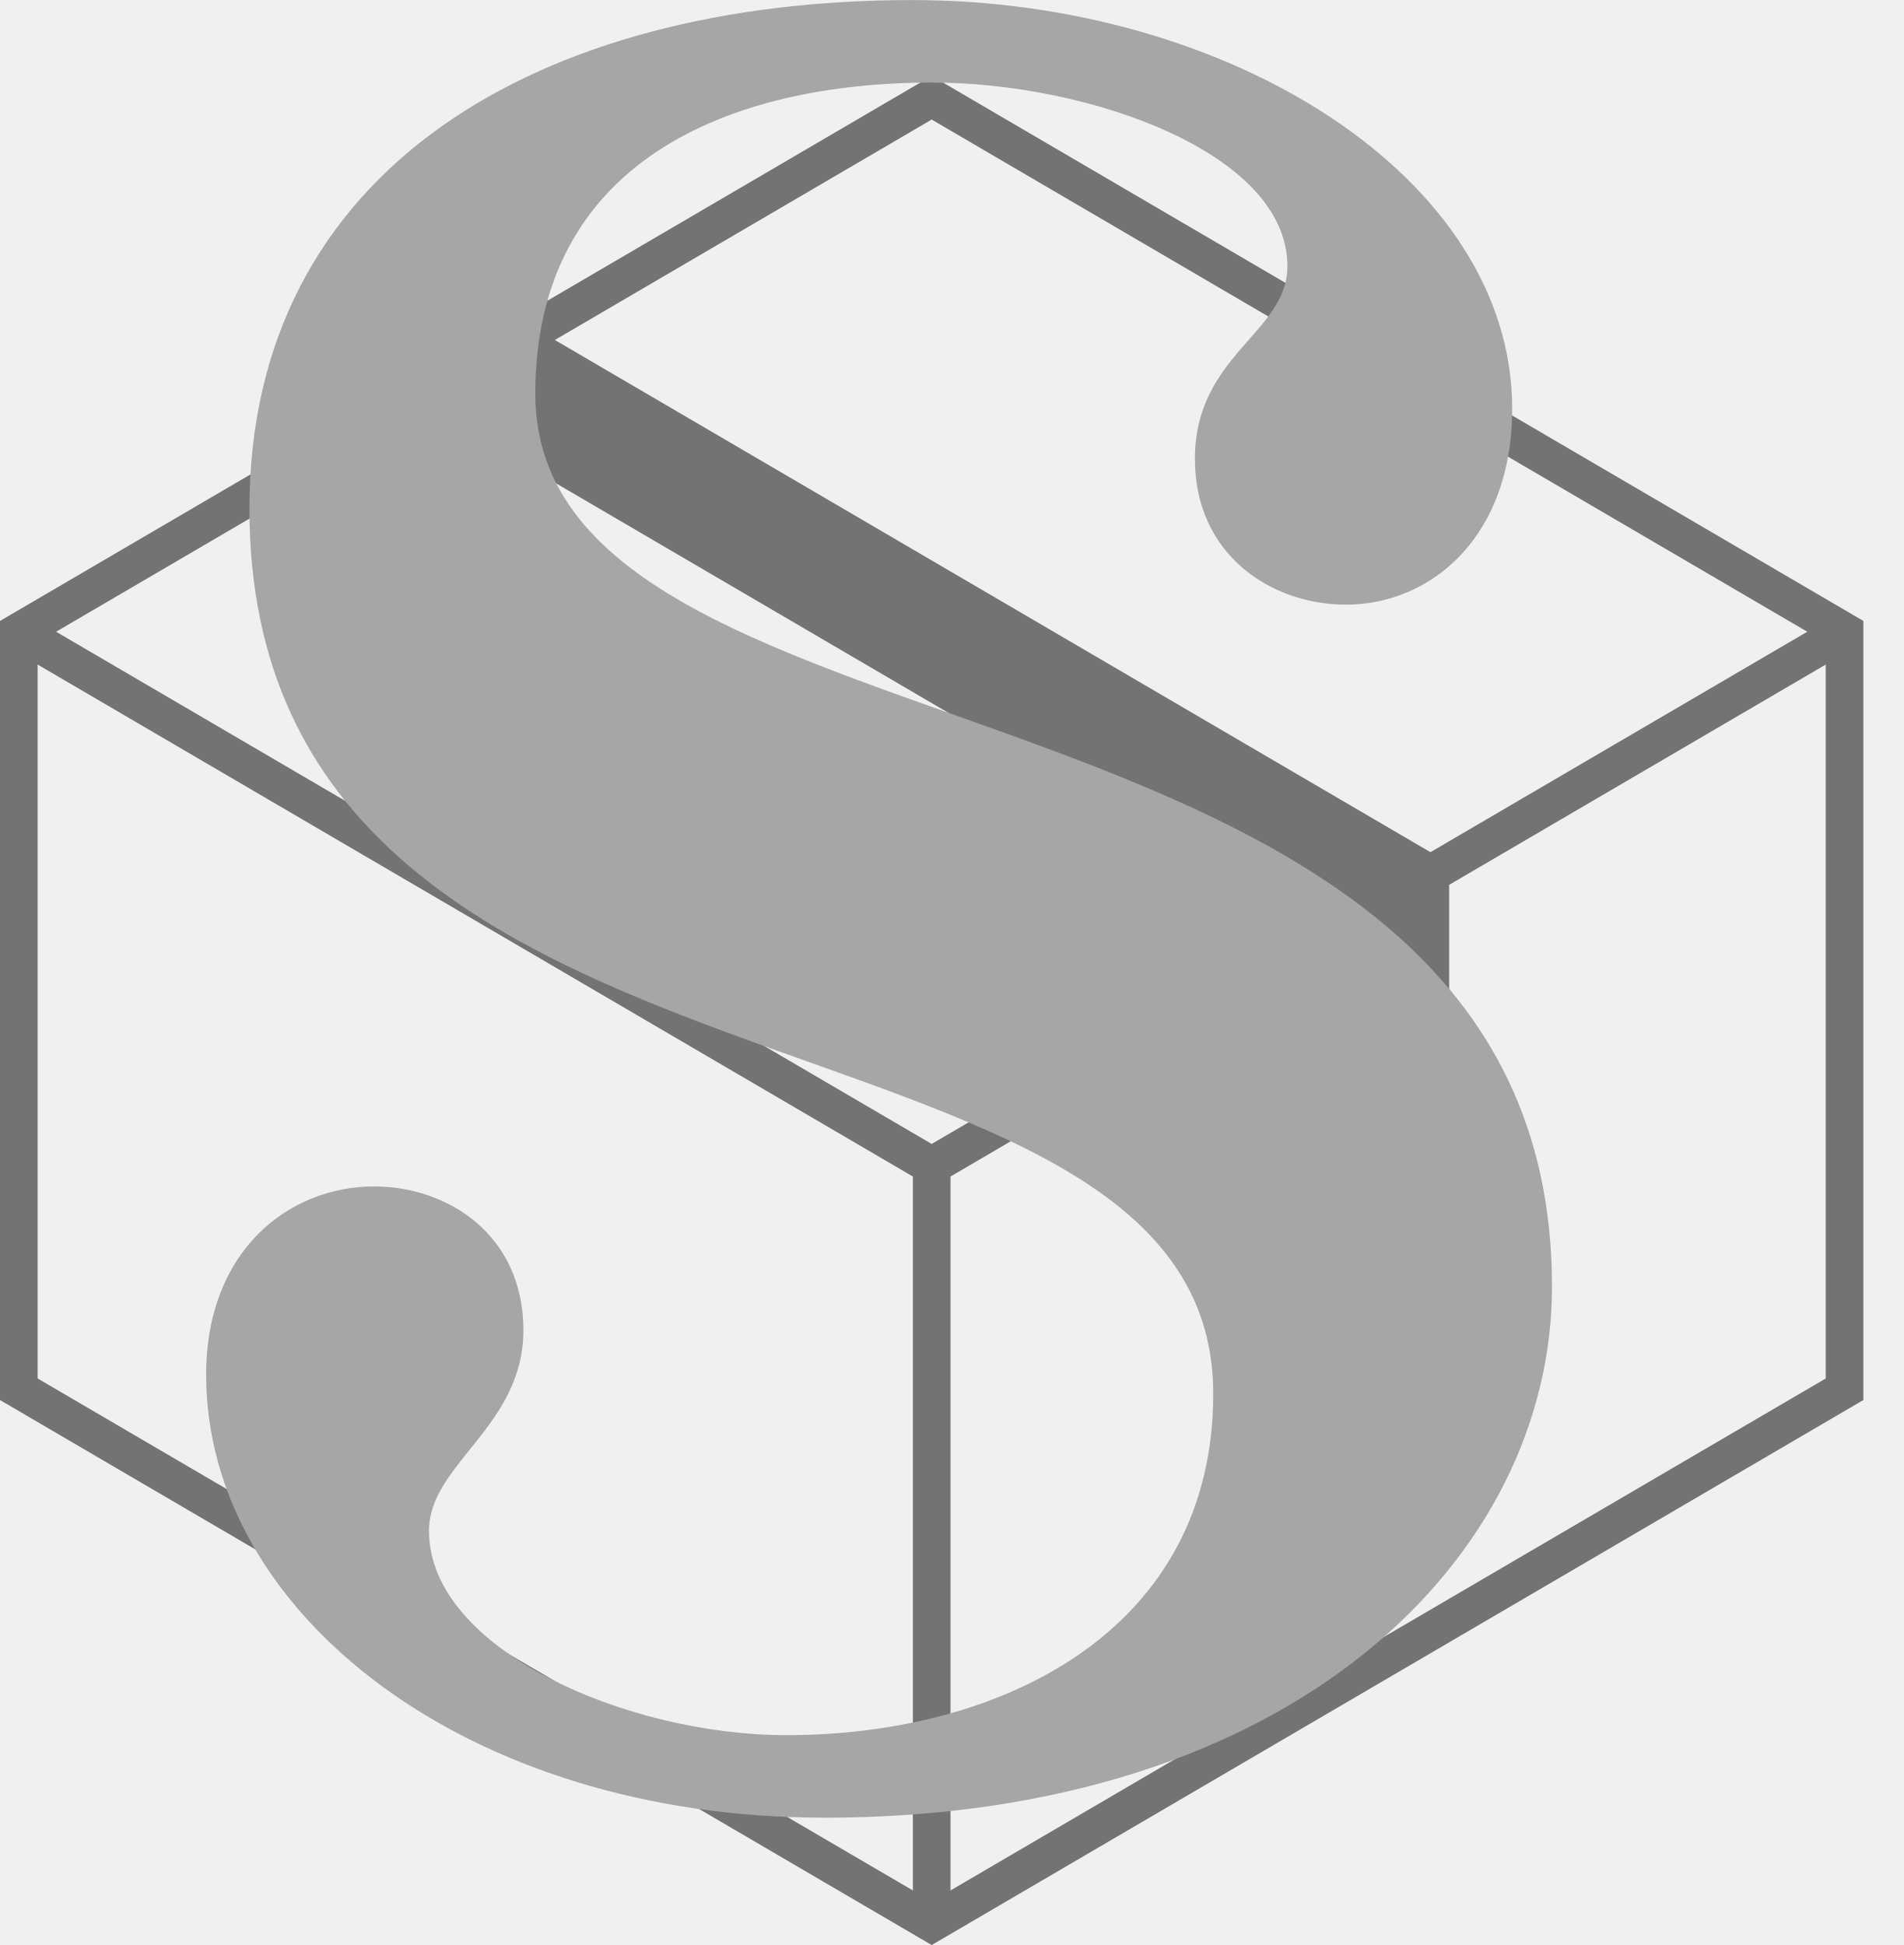
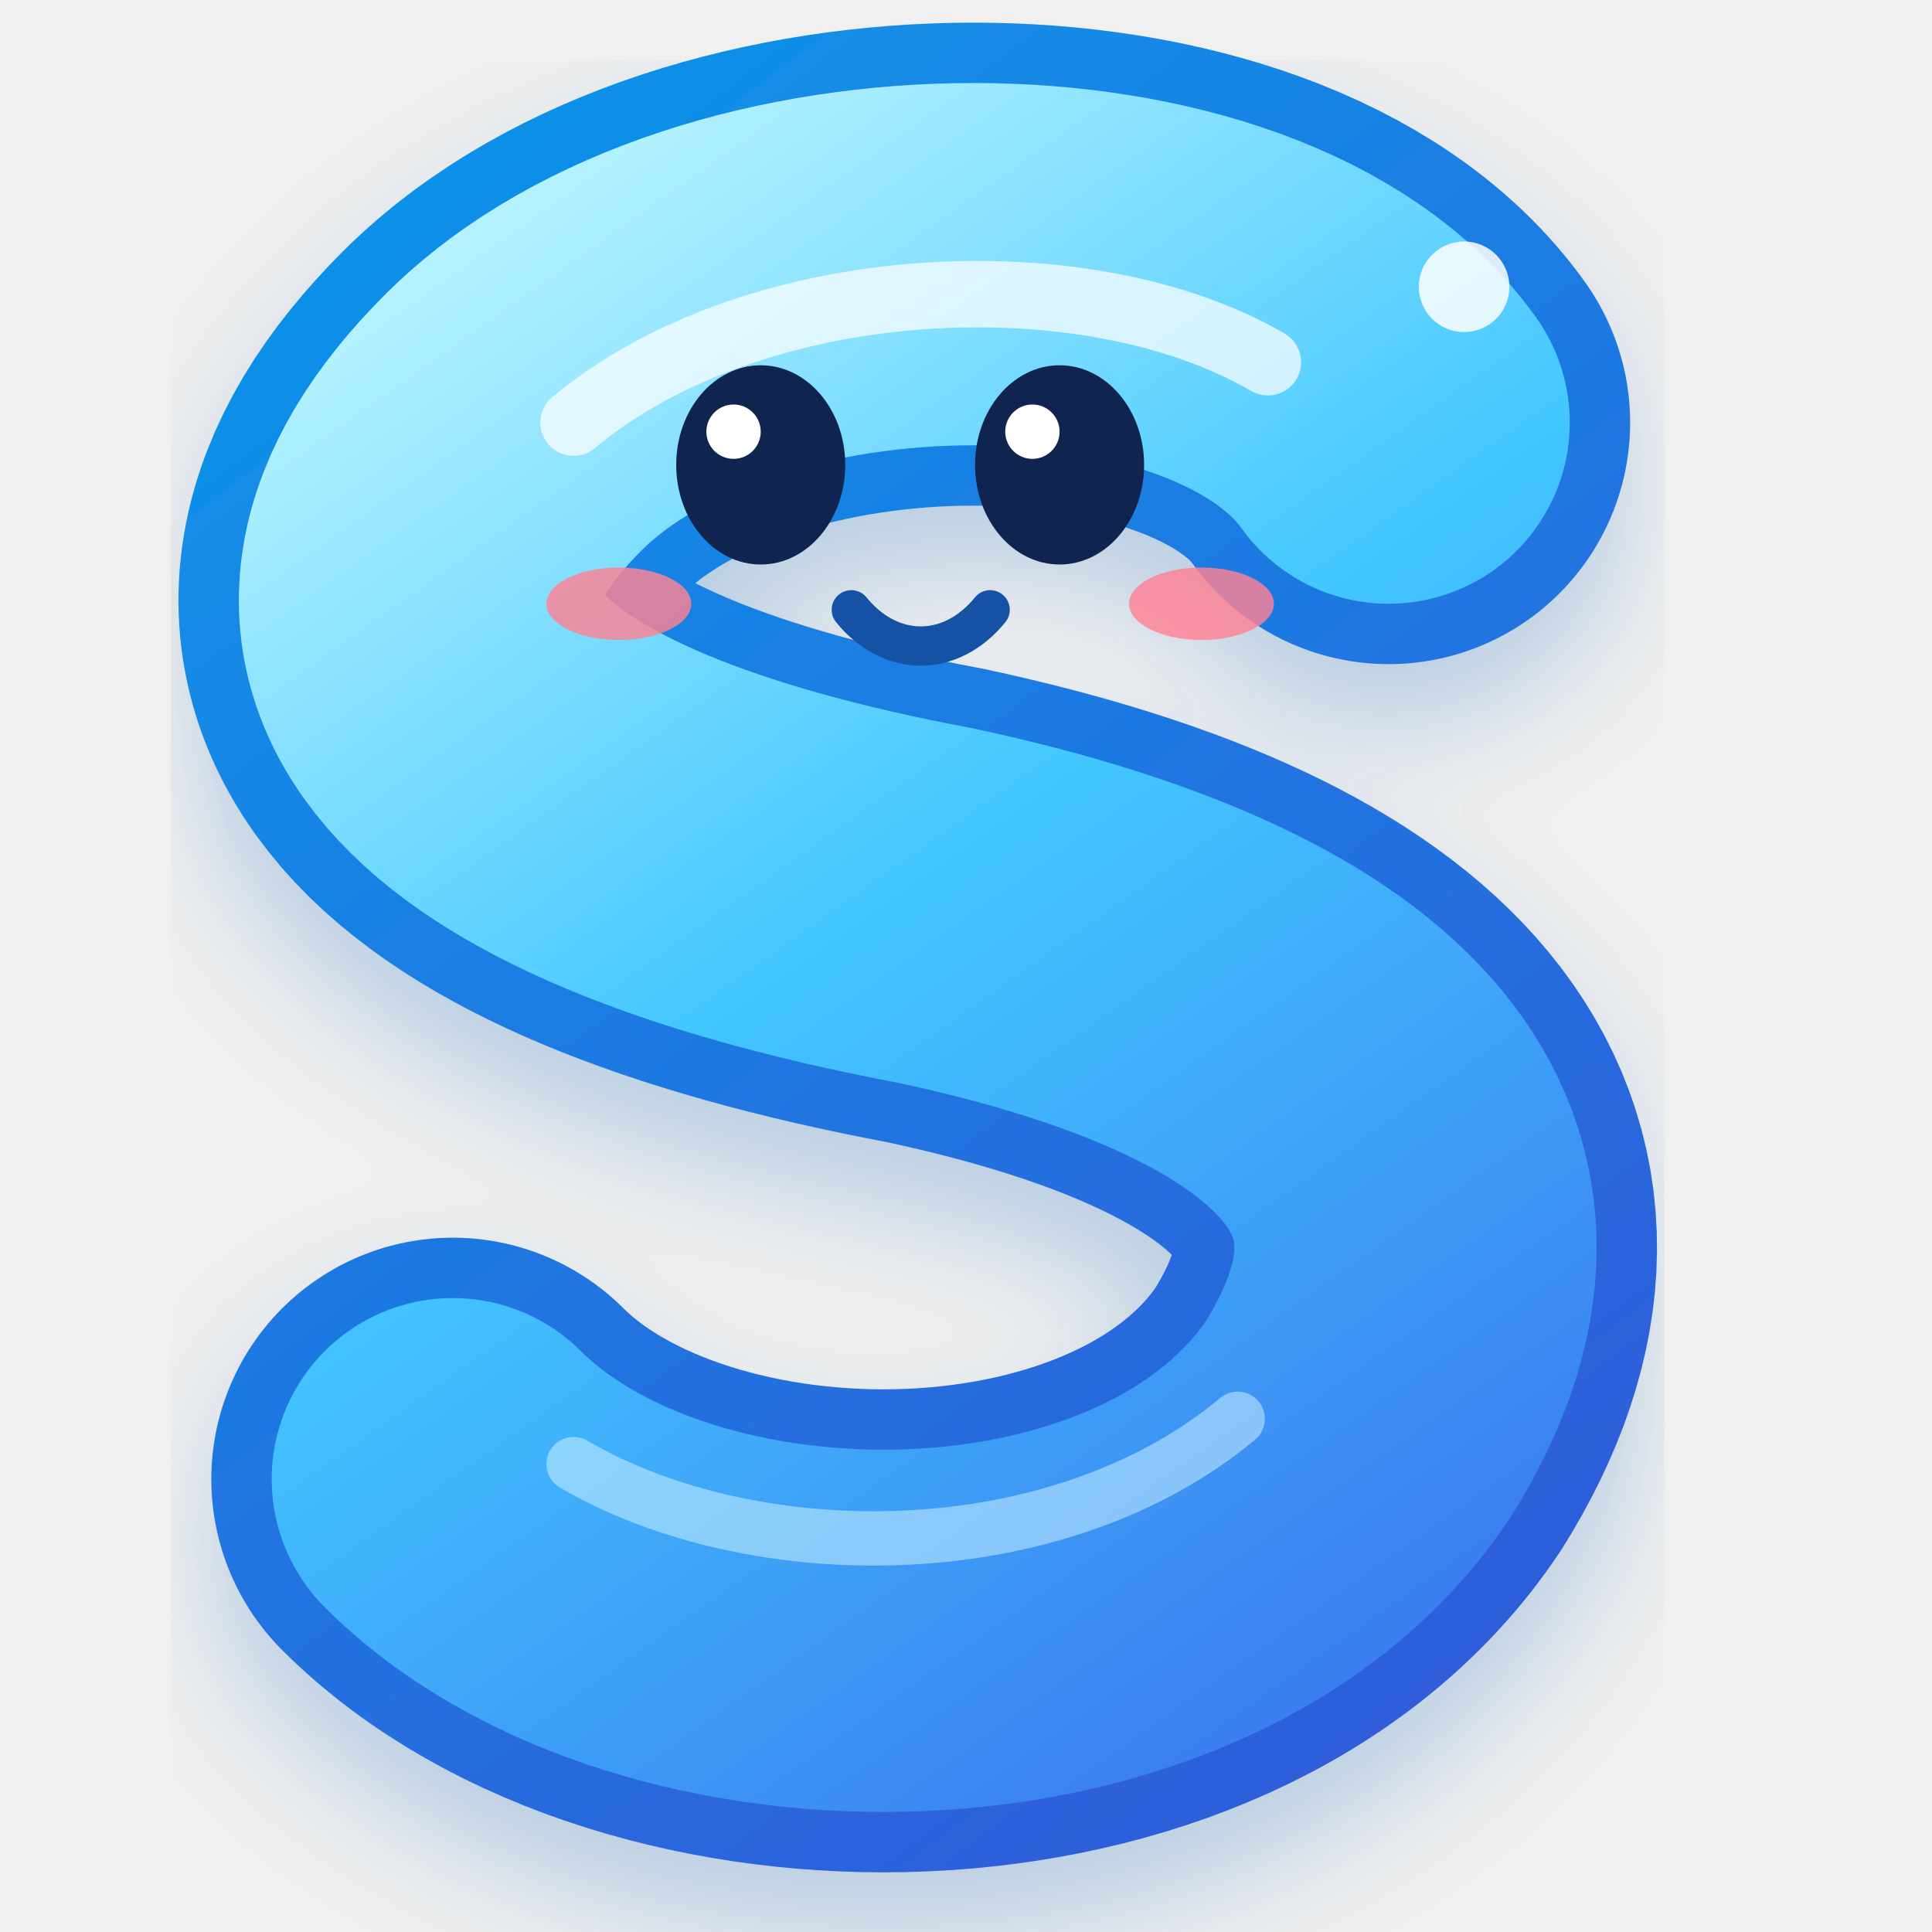
- <svg xmlns="http://www.w3.org/2000/svg" viewBox="1.019 0.022 45.979 46.977" width="45.979" height="46.977">
-   <g featurekey="symbolFeature-0" transform="matrix(0.454545, 0, 0, 0.454545, 0.7917079, 1.700955)" fill="#737373">
-     <g>
-       <g>
-         <path d="M50,99.658L0.5,70.699V29.301L50,0.341l49.5,28.959v41.398L50,99.658z M2.5,69.553L50,97.342l47.5-27.789V30.448L50,2.659    L2.5,30.448V69.553z" />
-       </g>
-       <g>
-         <polygon points="51,98.376 49,98.376 49,58.822 0.995,30.738 2.005,29.011 50,57.091 97.995,29.011 99.005,30.738 51,58.822   " />
-       </g>
-       <g>
-         <polyline points="28.494,14.082 76.994,42.457 71.506,45.667 23.006,17.292   " />
-         <polygon points="71.507,46.246 71.254,46.098 22.754,17.724 23.259,16.861 71.507,45.087 76.003,42.457 28.241,14.514     28.746,13.65 77.983,42.457   " />
-       </g>
-       <g>
-         <polyline points="71.506,45.667 71.506,57.982 71.51,57.982 76.993,54.775 76.993,42.457   " />
-         <polyline points="71.006,45.667 72.006,45.667 72.006,57.113 76.493,54.487 76.493,42.457 77.493,42.457 77.493,55.062     71.646,58.482 71,58.85   " />
-       </g>
-     </g>
+ <svg xmlns="http://www.w3.org/2000/svg" viewBox="0 0 64 64">
+   <defs>
+     <linearGradient id="s-body" x1="14" y1="8" x2="48" y2="56" gradientUnits="userSpaceOnUse">
+       <stop offset="0" stop-color="#b8f3ff" />
+       <stop offset="0.45" stop-color="#43c7ff" />
+       <stop offset="1" stop-color="#3978ee" />
+     </linearGradient>
+     <linearGradient id="s-edge" x1="12" y1="7" x2="50" y2="57" gradientUnits="userSpaceOnUse">
+       <stop stop-color="#0f91e8" />
+       <stop offset="1" stop-color="#315bd9" />
+     </linearGradient>
+     <filter id="s-shadow" x="-25%" y="-25%" width="150%" height="160%">
+       <feDropShadow dx="0" dy="2" stdDeviation="2" flood-color="#1456b8" flood-opacity="0.24" />
+     </filter>
+   </defs>
+   <g filter="url(#s-shadow)">
+     <path d="M46 14C41 7 24 7 17 14C10 21 15 27 31 30C45 33 50 39 45 47C39 56 22 56 15 49" fill="none" stroke="url(#s-edge)" stroke-width="16" stroke-linecap="round" stroke-linejoin="round" />
+     <path d="M46 14C41 7 24 7 17 14C10 21 15 27 31 30C45 33 50 39 45 47C39 56 22 56 15 49" fill="none" stroke="url(#s-body)" stroke-width="12" stroke-linecap="round" stroke-linejoin="round" />
+     <path d="M42 12C36 8.5 25 9 19 14" fill="none" stroke="#fff" stroke-opacity="0.72" stroke-width="2.2" stroke-linecap="round" />
+     <path d="M41 47C35 52 25 52 19 48.5" fill="none" stroke="#d8f8ff" stroke-opacity="0.5" stroke-width="1.8" stroke-linecap="round" />
  </g>
-   <g featurekey="nameFeature-0" transform="matrix(1.616047, 0, 0, 1.616047, 3.285482, -21.36978)" fill="#a6a6a6">
-     <path d="M10.904 40.403 c-5.316 0 -9.226 -3.048 -9.226 -6.619 c0 -1.859 1.237 -2.815 2.512 -2.815 c1.092 0 2.229 0.718 2.229 2.149 c0 1.443 -1.411 1.997 -1.411 2.997 c0 1.782 2.974 3.055 5.338 3.055 c3.244 0 6.382 -1.574 6.382 -5.102 c0 -6.272 -14.403 -3.654 -14.403 -13.229 c0 -5.092 4.344 -7.601 9.904 -7.601 c4.736 0 8.966 2.65 8.966 6.105 c0 1.946 -1.237 2.931 -2.483 2.931 c-1.122 0 -2.258 -0.748 -2.258 -2.178 c0 -1.558 1.382 -1.881 1.382 -2.881 c0 -1.695 -2.974 -2.744 -5.309 -2.744 c-3.04 0 -5.93 1.185 -5.93 4.65 c0 5.866 15.193 3.771 15.193 13.345 c0 4.021 -3.83 7.938 -10.886 7.938 z" />
-   </g>
+   <ellipse cx="25.2" cy="15.4" rx="2.8" ry="3.3" fill="#102450" />
+   <ellipse cx="35.1" cy="15.4" rx="2.8" ry="3.3" fill="#102450" />
+   <circle cx="24.3" cy="14.3" r="0.9" fill="#fff" />
+   <circle cx="34.2" cy="14.3" r="0.9" fill="#fff" />
+   <ellipse cx="20.5" cy="20" rx="2.4" ry="1.2" fill="#ff8195" fill-opacity="0.82" />
+   <ellipse cx="39.8" cy="20" rx="2.4" ry="1.2" fill="#ff8195" fill-opacity="0.82" />
+   <path d="M28.2 20.2C29.5 21.8 31.5 21.8 32.8 20.2" fill="none" stroke="#1551a5" stroke-width="1.3" stroke-linecap="round" />
+   <circle cx="48.5" cy="9.5" r="1.5" fill="#fff" fill-opacity="0.85" />
</svg>
